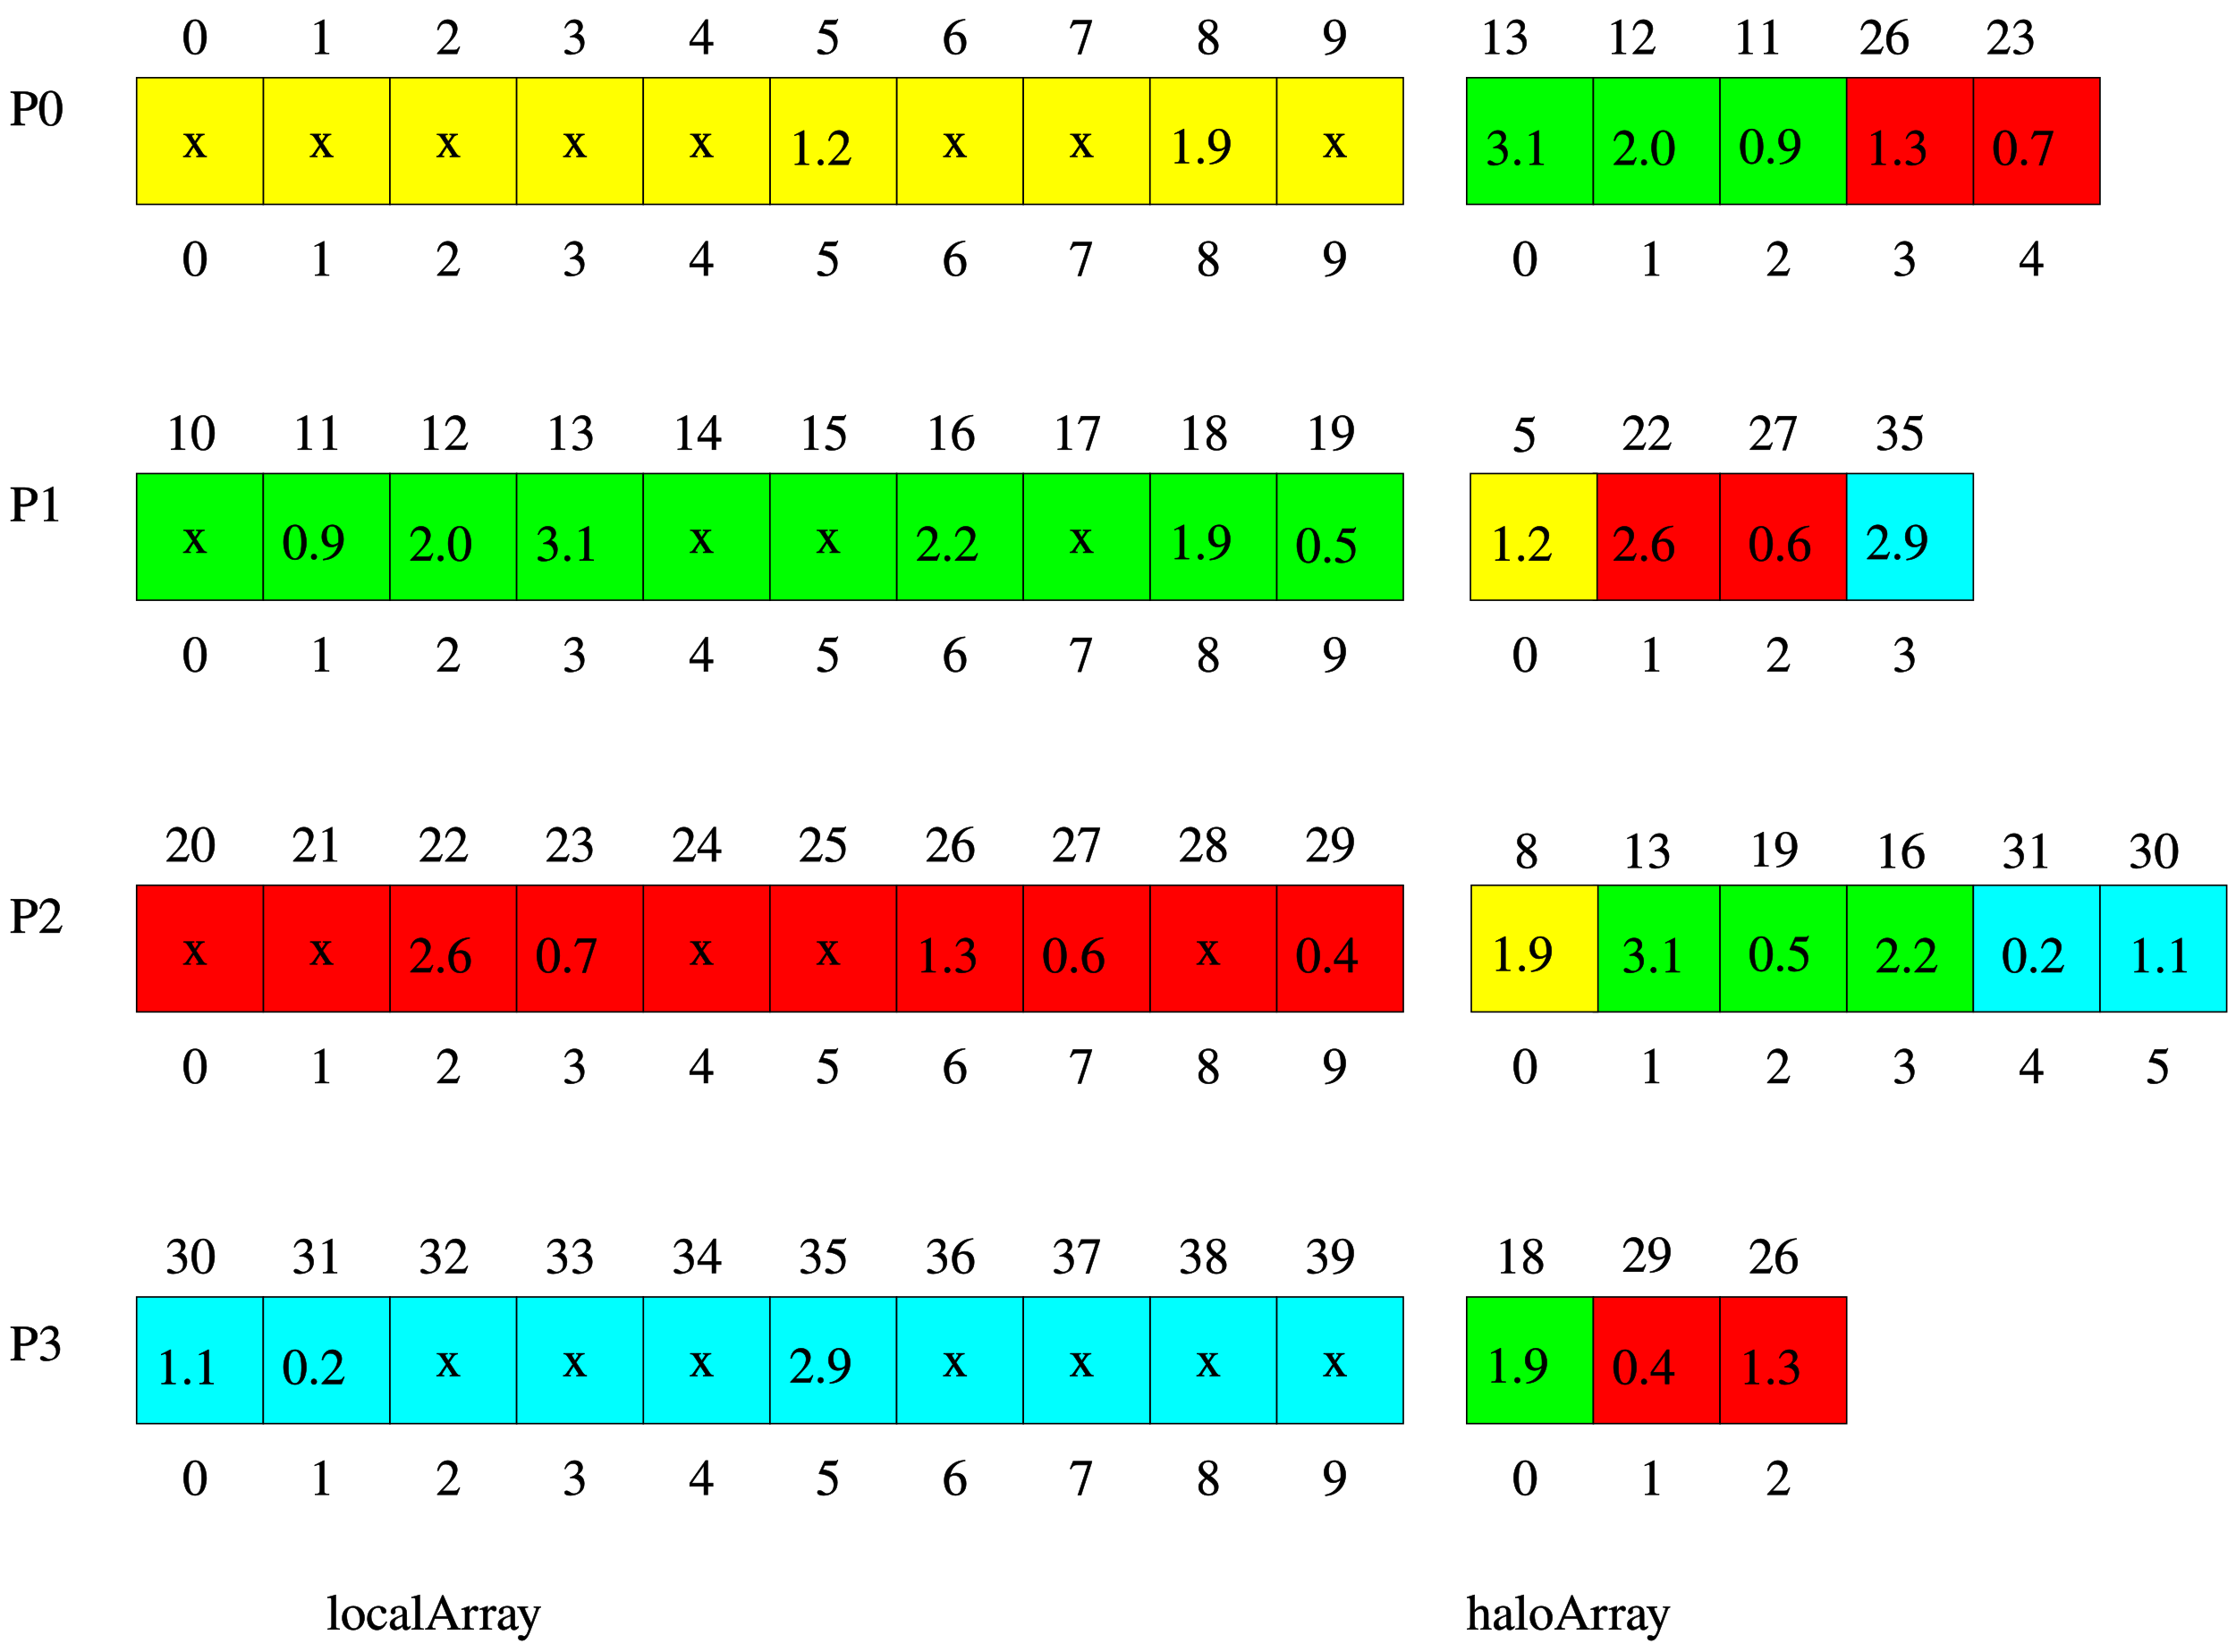
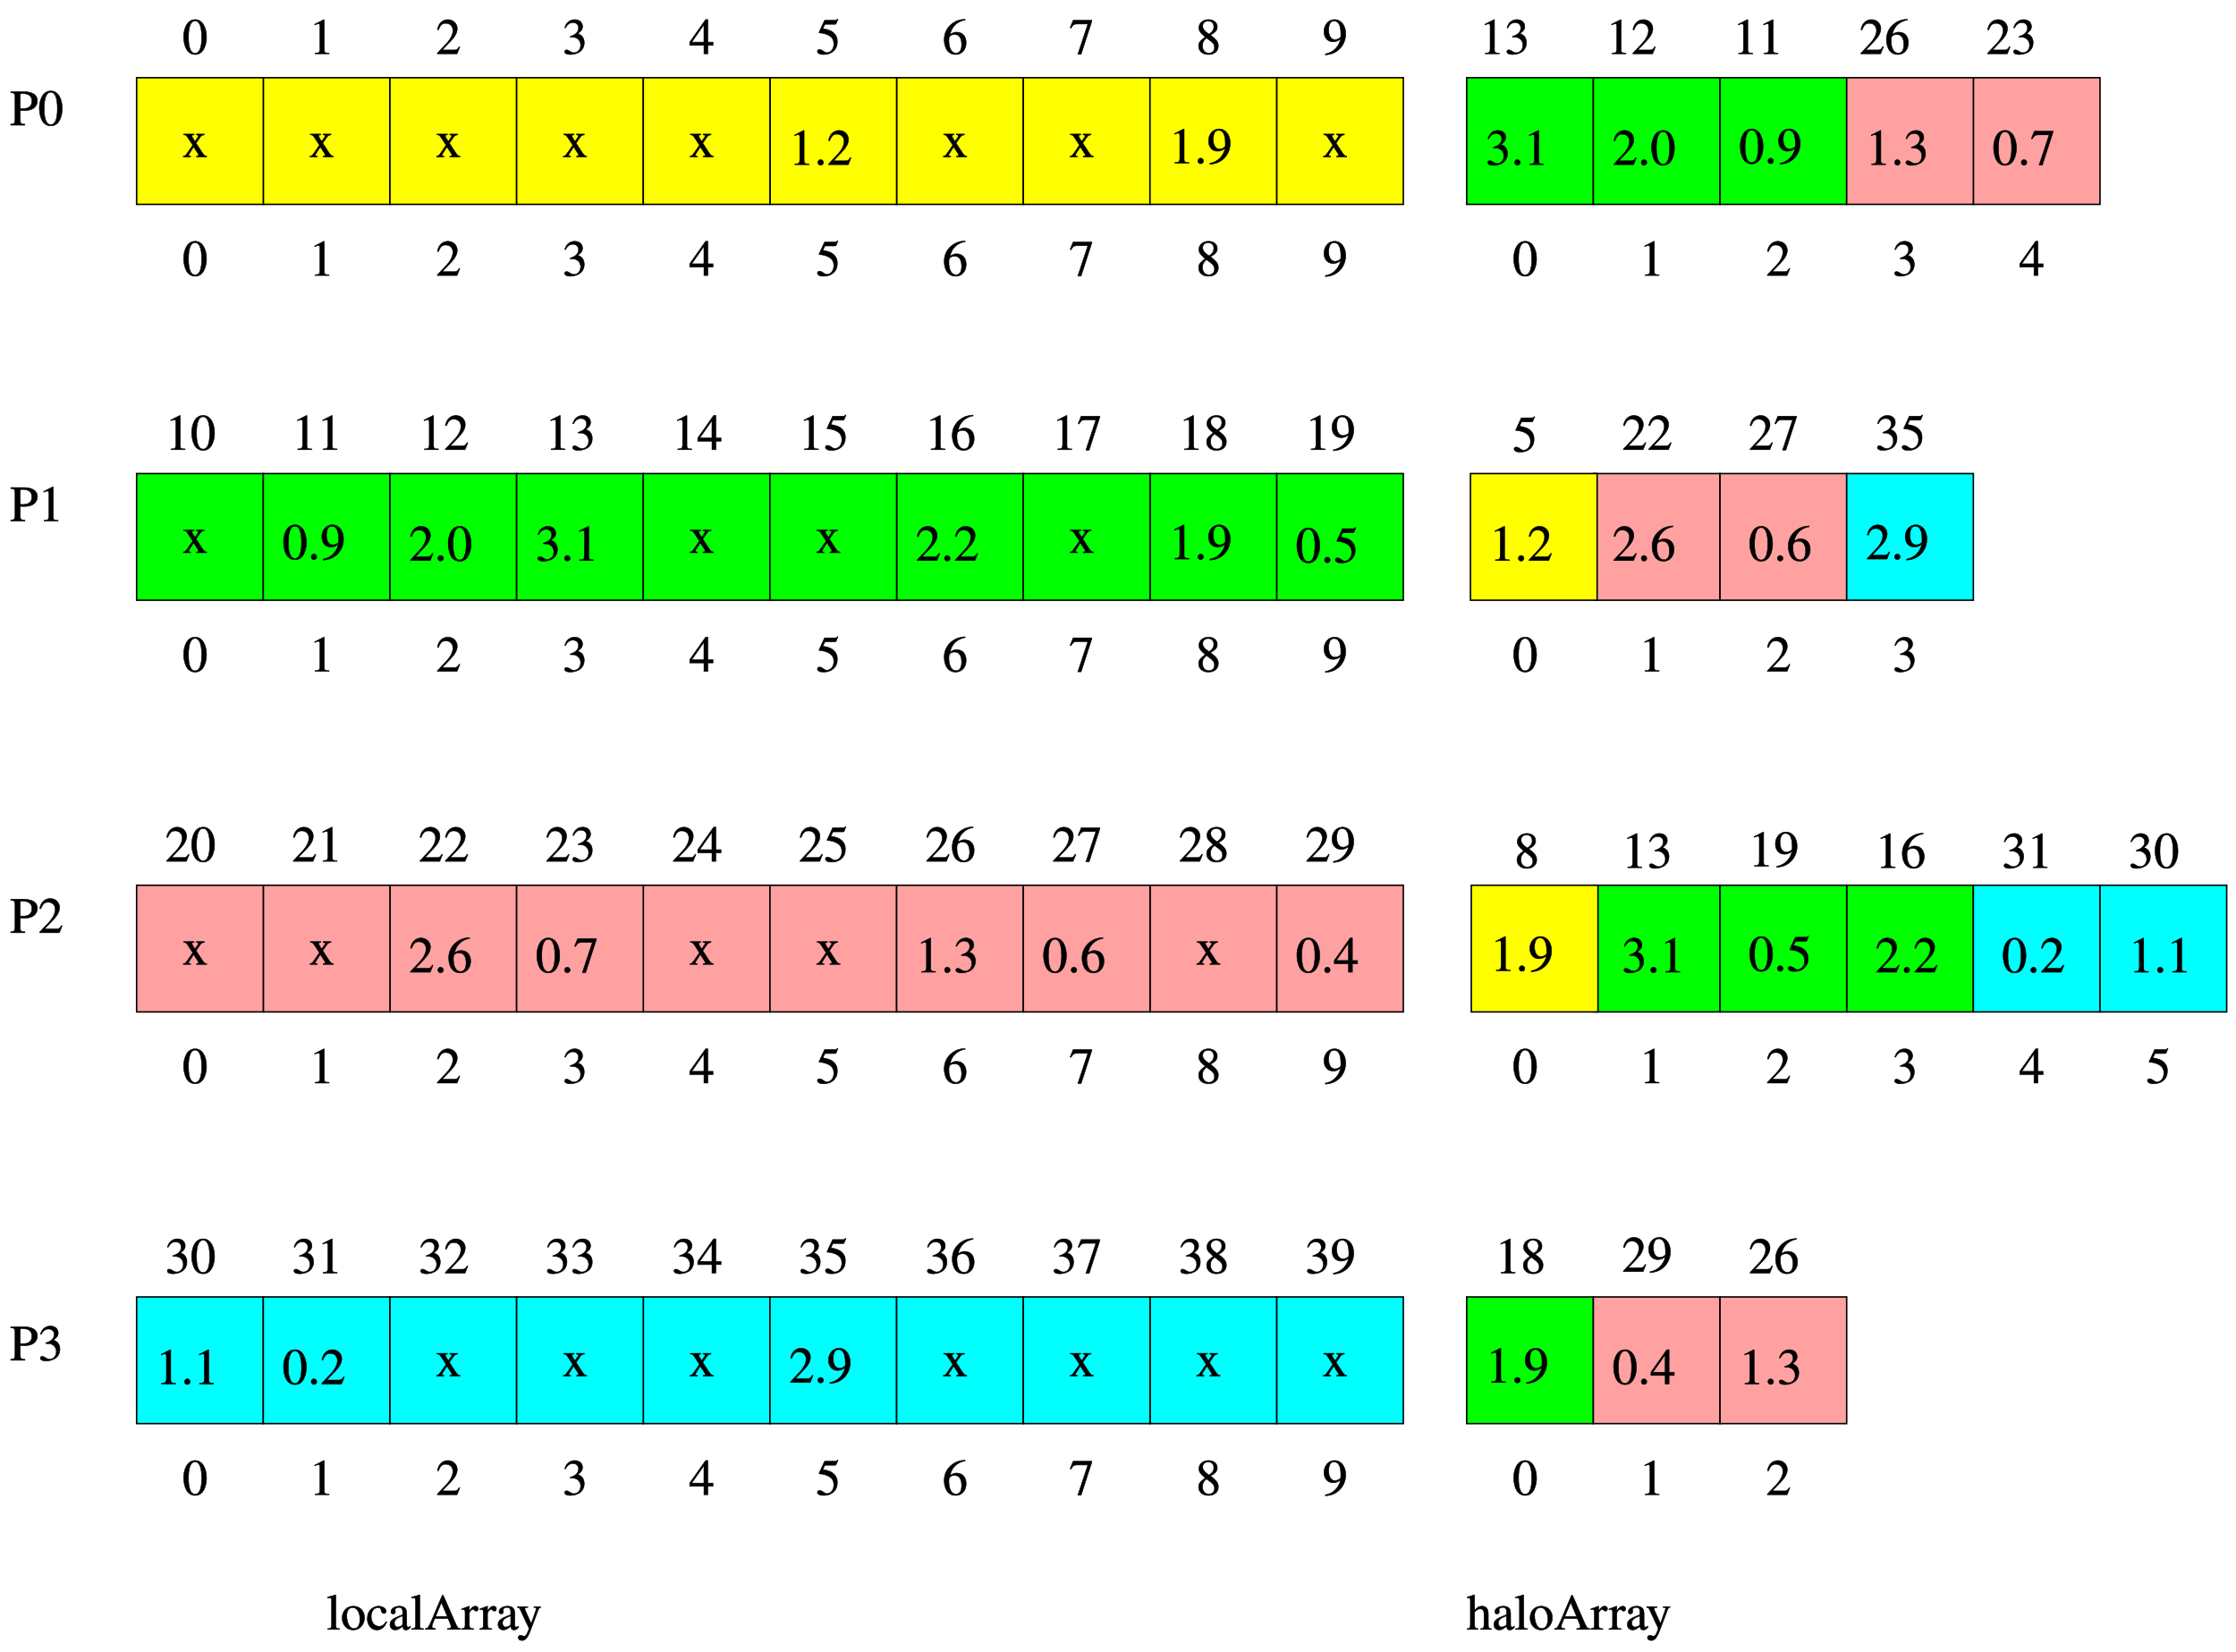
<svg xmlns="http://www.w3.org/2000/svg" width="8.8in" height="6.5in" viewBox="135 982 10527 7823">
  <g style="stroke-width:.025in; stroke:black; fill:none">
    <rect x="3150" y="7125" width="600" height="600" rx="0" style="stroke:#000000;stroke-width:7; stroke-linejoin:miter; stroke-linecap:butt; fill:#00ffff; " />
    <text xml:space="preserve" x="3367" y="7500" stroke="#000000" fill="#000000" font-family="Times" font-style="normal" font-weight="normal" font-size="240" text-anchor="start">x</text>
    <rect x="3750" y="7125" width="600" height="600" rx="0" style="stroke:#000000;stroke-width:7; stroke-linejoin:miter; stroke-linecap:butt; fill:#00ffff; " />
    <text xml:space="preserve" x="3840" y="7530" stroke="#000000" fill="#000000" font-family="Times" font-style="normal" font-weight="normal" font-size="240" text-anchor="start">2.9</text>
    <rect x="7050" y="7125" width="600" height="600" rx="0" style="stroke:#000000;stroke-width:7; stroke-linejoin:miter; stroke-linecap:butt; fill:#00ff00; " />
    <text xml:space="preserve" x="7140" y="7530" stroke="#000000" fill="#000000" font-family="Times" font-style="normal" font-weight="normal" font-size="240" text-anchor="start">1.9</text>
-     <rect x="7650" y="7125" width="600" height="600" rx="0" style="stroke:#000000;stroke-width:7; stroke-linejoin:miter; stroke-linecap:butt; fill:#ff0000; " />
+     <rect x="7650" y="7125" width="600" height="600" rx="0" style="stroke:#000000;stroke-width:7; stroke-linejoin:miter; stroke-linecap:butt; fill:#ffa1a1; " />
    <text xml:space="preserve" x="7740" y="7537" stroke="#000000" fill="#000000" font-family="Times" font-style="normal" font-weight="normal" font-size="240" text-anchor="start">0.4</text>
-     <rect x="8250" y="7125" width="600" height="600" rx="0" style="stroke:#000000;stroke-width:7; stroke-linejoin:miter; stroke-linecap:butt; fill:#ff0000; " />
+     <rect x="8250" y="7125" width="600" height="600" rx="0" style="stroke:#000000;stroke-width:7; stroke-linejoin:miter; stroke-linecap:butt; fill:#ffa1a1; " />
    <text xml:space="preserve" x="8340" y="7537" stroke="#000000" fill="#000000" font-family="Times" font-style="normal" font-weight="normal" font-size="240" text-anchor="start">1.3</text>
    <rect x="6150" y="7125" width="600" height="600" rx="0" style="stroke:#000000;stroke-width:7; stroke-linejoin:miter; stroke-linecap:butt; fill:#00ffff; " />
    <text xml:space="preserve" x="6367" y="7500" stroke="#000000" fill="#000000" font-family="Times" font-style="normal" font-weight="normal" font-size="240" text-anchor="start">x</text>
    <rect x="5550" y="7125" width="600" height="600" rx="0" style="stroke:#000000;stroke-width:7; stroke-linejoin:miter; stroke-linecap:butt; fill:#00ffff; " />
    <text xml:space="preserve" x="5767" y="7500" stroke="#000000" fill="#000000" font-family="Times" font-style="normal" font-weight="normal" font-size="240" text-anchor="start">x</text>
    <rect x="750" y="7125" width="600" height="600" rx="0" style="stroke:#000000;stroke-width:7; stroke-linejoin:miter; stroke-linecap:butt; fill:#00ffff; " />
    <text xml:space="preserve" x="840" y="7537" stroke="#000000" fill="#000000" font-family="Times" font-style="normal" font-weight="normal" font-size="240" text-anchor="start">1.1</text>
    <rect x="1350" y="7125" width="600" height="600" rx="0" style="stroke:#000000;stroke-width:7; stroke-linejoin:miter; stroke-linecap:butt; fill:#00ffff; " />
    <text xml:space="preserve" x="1440" y="7537" stroke="#000000" fill="#000000" font-family="Times" font-style="normal" font-weight="normal" font-size="240" text-anchor="start">0.2</text>
    <rect x="1950" y="7125" width="600" height="600" rx="0" style="stroke:#000000;stroke-width:7; stroke-linejoin:miter; stroke-linecap:butt; fill:#00ffff; " />
    <text xml:space="preserve" x="2167" y="7500" stroke="#000000" fill="#000000" font-family="Times" font-style="normal" font-weight="normal" font-size="240" text-anchor="start">x</text>
    <rect x="2550" y="7125" width="600" height="600" rx="0" style="stroke:#000000;stroke-width:7; stroke-linejoin:miter; stroke-linecap:butt; fill:#00ffff; " />
    <text xml:space="preserve" x="2767" y="7500" stroke="#000000" fill="#000000" font-family="Times" font-style="normal" font-weight="normal" font-size="240" text-anchor="start">x</text>
    <rect x="4350" y="7125" width="600" height="600" rx="0" style="stroke:#000000;stroke-width:7; stroke-linejoin:miter; stroke-linecap:butt; fill:#00ffff; " />
    <text xml:space="preserve" x="4567" y="7500" stroke="#000000" fill="#000000" font-family="Times" font-style="normal" font-weight="normal" font-size="240" text-anchor="start">x</text>
    <rect x="4950" y="7125" width="600" height="600" rx="0" style="stroke:#000000;stroke-width:7; stroke-linejoin:miter; stroke-linecap:butt; fill:#00ffff; " />
    <text xml:space="preserve" x="5167" y="7500" stroke="#000000" fill="#000000" font-family="Times" font-style="normal" font-weight="normal" font-size="240" text-anchor="start">x</text>
    <text xml:space="preserve" x="885" y="7012" stroke="#000000" fill="#000000" font-family="Times" font-style="normal" font-weight="normal" font-size="240" text-anchor="start">30</text>
    <text xml:space="preserve" x="1485" y="7012" stroke="#000000" fill="#000000" font-family="Times" font-style="normal" font-weight="normal" font-size="240" text-anchor="start">31</text>
    <text xml:space="preserve" x="2085" y="7012" stroke="#000000" fill="#000000" font-family="Times" font-style="normal" font-weight="normal" font-size="240" text-anchor="start">32</text>
    <text xml:space="preserve" x="2685" y="7012" stroke="#000000" fill="#000000" font-family="Times" font-style="normal" font-weight="normal" font-size="240" text-anchor="start">33</text>
    <text xml:space="preserve" x="3285" y="7012" stroke="#000000" fill="#000000" font-family="Times" font-style="normal" font-weight="normal" font-size="240" text-anchor="start">34</text>
    <text xml:space="preserve" x="3885" y="7012" stroke="#000000" fill="#000000" font-family="Times" font-style="normal" font-weight="normal" font-size="240" text-anchor="start">35</text>
    <text xml:space="preserve" x="4485" y="7012" stroke="#000000" fill="#000000" font-family="Times" font-style="normal" font-weight="normal" font-size="240" text-anchor="start">36</text>
    <text xml:space="preserve" x="5085" y="7012" stroke="#000000" fill="#000000" font-family="Times" font-style="normal" font-weight="normal" font-size="240" text-anchor="start">37</text>
    <text xml:space="preserve" x="5685" y="7012" stroke="#000000" fill="#000000" font-family="Times" font-style="normal" font-weight="normal" font-size="240" text-anchor="start">38</text>
    <text xml:space="preserve" x="6285" y="7012" stroke="#000000" fill="#000000" font-family="Times" font-style="normal" font-weight="normal" font-size="240" text-anchor="start">39</text>
    <text xml:space="preserve" x="967" y="8062" stroke="#000000" fill="#000000" font-family="Times" font-style="normal" font-weight="normal" font-size="240" text-anchor="start">0</text>
    <text xml:space="preserve" x="1567" y="8062" stroke="#000000" fill="#000000" font-family="Times" font-style="normal" font-weight="normal" font-size="240" text-anchor="start">1</text>
    <text xml:space="preserve" x="2167" y="8062" stroke="#000000" fill="#000000" font-family="Times" font-style="normal" font-weight="normal" font-size="240" text-anchor="start">2</text>
    <text xml:space="preserve" x="2767" y="8062" stroke="#000000" fill="#000000" font-family="Times" font-style="normal" font-weight="normal" font-size="240" text-anchor="start">3</text>
    <text xml:space="preserve" x="3367" y="8062" stroke="#000000" fill="#000000" font-family="Times" font-style="normal" font-weight="normal" font-size="240" text-anchor="start">4</text>
    <text xml:space="preserve" x="3967" y="8062" stroke="#000000" fill="#000000" font-family="Times" font-style="normal" font-weight="normal" font-size="240" text-anchor="start">5</text>
    <text xml:space="preserve" x="4567" y="8062" stroke="#000000" fill="#000000" font-family="Times" font-style="normal" font-weight="normal" font-size="240" text-anchor="start">6</text>
    <text xml:space="preserve" x="5167" y="8062" stroke="#000000" fill="#000000" font-family="Times" font-style="normal" font-weight="normal" font-size="240" text-anchor="start">7</text>
    <text xml:space="preserve" x="5767" y="8062" stroke="#000000" fill="#000000" font-family="Times" font-style="normal" font-weight="normal" font-size="240" text-anchor="start">8</text>
    <text xml:space="preserve" x="6367" y="8062" stroke="#000000" fill="#000000" font-family="Times" font-style="normal" font-weight="normal" font-size="240" text-anchor="start">9</text>
    <text xml:space="preserve" x="7867" y="8062" stroke="#000000" fill="#000000" font-family="Times" font-style="normal" font-weight="normal" font-size="240" text-anchor="start">1</text>
    <text xml:space="preserve" x="8467" y="8062" stroke="#000000" fill="#000000" font-family="Times" font-style="normal" font-weight="normal" font-size="240" text-anchor="start">2</text>
    <text xml:space="preserve" x="7267" y="8062" stroke="#000000" fill="#000000" font-family="Times" font-style="normal" font-weight="normal" font-size="240" text-anchor="start">0</text>
    <text xml:space="preserve" x="7185" y="7012" stroke="#000000" fill="#000000" font-family="Times" font-style="normal" font-weight="normal" font-size="240" text-anchor="start">18</text>
    <text xml:space="preserve" x="7785" y="7005" stroke="#000000" fill="#000000" font-family="Times" font-style="normal" font-weight="normal" font-size="240" text-anchor="start">29</text>
    <text xml:space="preserve" x="8385" y="7012" stroke="#000000" fill="#000000" font-family="Times" font-style="normal" font-weight="normal" font-size="240" text-anchor="start">26</text>
-     <rect x="1950" y="5175" width="600" height="600" rx="0" style="stroke:#000000;stroke-width:7; stroke-linejoin:miter; stroke-linecap:butt; fill:#ff0000; " />
+     <rect x="1950" y="5175" width="600" height="600" rx="0" style="stroke:#000000;stroke-width:7; stroke-linejoin:miter; stroke-linecap:butt; fill:#ffa1a1; " />
    <text xml:space="preserve" x="2040" y="5587" stroke="#000000" fill="#000000" font-family="Times" font-style="normal" font-weight="normal" font-size="240" text-anchor="start">2.6</text>
-     <rect x="3150" y="5175" width="600" height="600" rx="0" style="stroke:#000000;stroke-width:7; stroke-linejoin:miter; stroke-linecap:butt; fill:#ff0000; " />
+     <rect x="3150" y="5175" width="600" height="600" rx="0" style="stroke:#000000;stroke-width:7; stroke-linejoin:miter; stroke-linecap:butt; fill:#ffa1a1; " />
    <text xml:space="preserve" x="3367" y="5550" stroke="#000000" fill="#000000" font-family="Times" font-style="normal" font-weight="normal" font-size="240" text-anchor="start">x</text>
-     <rect x="3750" y="5175" width="600" height="600" rx="0" style="stroke:#000000;stroke-width:7; stroke-linejoin:miter; stroke-linecap:butt; fill:#ff0000; " />
+     <rect x="3750" y="5175" width="600" height="600" rx="0" style="stroke:#000000;stroke-width:7; stroke-linejoin:miter; stroke-linecap:butt; fill:#ffa1a1; " />
    <text xml:space="preserve" x="3967" y="5550" stroke="#000000" fill="#000000" font-family="Times" font-style="normal" font-weight="normal" font-size="240" text-anchor="start">x</text>
    <rect x="7650" y="5175" width="600" height="600" rx="0" style="stroke:#000000;stroke-width:7; stroke-linejoin:miter; stroke-linecap:butt; fill:#00ff00; " />
    <text xml:space="preserve" x="7785" y="5587" stroke="#000000" fill="#000000" font-family="Times" font-style="normal" font-weight="normal" font-size="240" text-anchor="start">3.1</text>
    <rect x="8850" y="5175" width="600" height="600" rx="0" style="stroke:#000000;stroke-width:7; stroke-linejoin:miter; stroke-linecap:butt; fill:#00ff00; " />
    <text xml:space="preserve" x="8985" y="5587" stroke="#000000" fill="#000000" font-family="Times" font-style="normal" font-weight="normal" font-size="240" text-anchor="start">2.2</text>
    <rect x="9450" y="5175" width="600" height="600" rx="0" style="stroke:#000000;stroke-width:7; stroke-linejoin:miter; stroke-linecap:butt; fill:#00ffff; " />
    <text xml:space="preserve" x="9585" y="5587" stroke="#000000" fill="#000000" font-family="Times" font-style="normal" font-weight="normal" font-size="240" text-anchor="start">0.2</text>
    <rect x="10050" y="5175" width="600" height="600" rx="0" style="stroke:#000000;stroke-width:7; stroke-linejoin:miter; stroke-linecap:butt; fill:#00ffff; " />
    <text xml:space="preserve" x="10185" y="5587" stroke="#000000" fill="#000000" font-family="Times" font-style="normal" font-weight="normal" font-size="240" text-anchor="start">1.1</text>
-     <rect x="6150" y="5175" width="600" height="600" rx="0" style="stroke:#000000;stroke-width:7; stroke-linejoin:miter; stroke-linecap:butt; fill:#ff0000; " />
+     <rect x="6150" y="5175" width="600" height="600" rx="0" style="stroke:#000000;stroke-width:7; stroke-linejoin:miter; stroke-linecap:butt; fill:#ffa1a1; " />
    <text xml:space="preserve" x="6240" y="5587" stroke="#000000" fill="#000000" font-family="Times" font-style="normal" font-weight="normal" font-size="240" text-anchor="start">0.4</text>
-     <rect x="5550" y="5175" width="600" height="600" rx="0" style="stroke:#000000;stroke-width:7; stroke-linejoin:miter; stroke-linecap:butt; fill:#ff0000; " />
+     <rect x="5550" y="5175" width="600" height="600" rx="0" style="stroke:#000000;stroke-width:7; stroke-linejoin:miter; stroke-linecap:butt; fill:#ffa1a1; " />
    <text xml:space="preserve" x="5767" y="5550" stroke="#000000" fill="#000000" font-family="Times" font-style="normal" font-weight="normal" font-size="240" text-anchor="start">x</text>
    <rect x="8250" y="5175" width="600" height="600" rx="0" style="stroke:#000000;stroke-width:7; stroke-linejoin:miter; stroke-linecap:butt; fill:#00ff00; " />
    <text xml:space="preserve" x="8385" y="5580" stroke="#000000" fill="#000000" font-family="Times" font-style="normal" font-weight="normal" font-size="240" text-anchor="start">0.5</text>
-     <rect x="1350" y="5175" width="600" height="600" rx="0" style="stroke:#000000;stroke-width:7; stroke-linejoin:miter; stroke-linecap:butt; fill:#ff0000; " />
+     <rect x="1350" y="5175" width="600" height="600" rx="0" style="stroke:#000000;stroke-width:7; stroke-linejoin:miter; stroke-linecap:butt; fill:#ffa1a1; " />
    <text xml:space="preserve" x="1567" y="5550" stroke="#000000" fill="#000000" font-family="Times" font-style="normal" font-weight="normal" font-size="240" text-anchor="start">x</text>
-     <rect x="750" y="5175" width="600" height="600" rx="0" style="stroke:#000000;stroke-width:7; stroke-linejoin:miter; stroke-linecap:butt; fill:#ff0000; " />
+     <rect x="750" y="5175" width="600" height="600" rx="0" style="stroke:#000000;stroke-width:7; stroke-linejoin:miter; stroke-linecap:butt; fill:#ffa1a1; " />
    <text xml:space="preserve" x="967" y="5550" stroke="#000000" fill="#000000" font-family="Times" font-style="normal" font-weight="normal" font-size="240" text-anchor="start">x</text>
-     <rect x="2550" y="5175" width="600" height="600" rx="0" style="stroke:#000000;stroke-width:7; stroke-linejoin:miter; stroke-linecap:butt; fill:#ff0000; " />
+     <rect x="2550" y="5175" width="600" height="600" rx="0" style="stroke:#000000;stroke-width:7; stroke-linejoin:miter; stroke-linecap:butt; fill:#ffa1a1; " />
    <text xml:space="preserve" x="2640" y="5587" stroke="#000000" fill="#000000" font-family="Times" font-style="normal" font-weight="normal" font-size="240" text-anchor="start">0.7</text>
-     <rect x="4350" y="5175" width="600" height="600" rx="0" style="stroke:#000000;stroke-width:7; stroke-linejoin:miter; stroke-linecap:butt; fill:#ff0000; " />
+     <rect x="4350" y="5175" width="600" height="600" rx="0" style="stroke:#000000;stroke-width:7; stroke-linejoin:miter; stroke-linecap:butt; fill:#ffa1a1; " />
    <text xml:space="preserve" x="4440" y="5587" stroke="#000000" fill="#000000" font-family="Times" font-style="normal" font-weight="normal" font-size="240" text-anchor="start">1.3</text>
-     <rect x="4950" y="5175" width="600" height="600" rx="0" style="stroke:#000000;stroke-width:7; stroke-linejoin:miter; stroke-linecap:butt; fill:#ff0000; " />
+     <rect x="4950" y="5175" width="600" height="600" rx="0" style="stroke:#000000;stroke-width:7; stroke-linejoin:miter; stroke-linecap:butt; fill:#ffa1a1; " />
    <text xml:space="preserve" x="5040" y="5587" stroke="#000000" fill="#000000" font-family="Times" font-style="normal" font-weight="normal" font-size="240" text-anchor="start">0.6</text>
    <text xml:space="preserve" x="6285" y="5062" stroke="#000000" fill="#000000" font-family="Times" font-style="normal" font-weight="normal" font-size="240" text-anchor="start">29</text>
    <text xml:space="preserve" x="5685" y="5062" stroke="#000000" fill="#000000" font-family="Times" font-style="normal" font-weight="normal" font-size="240" text-anchor="start">28</text>
    <text xml:space="preserve" x="5085" y="5062" stroke="#000000" fill="#000000" font-family="Times" font-style="normal" font-weight="normal" font-size="240" text-anchor="start">27</text>
    <text xml:space="preserve" x="4485" y="5062" stroke="#000000" fill="#000000" font-family="Times" font-style="normal" font-weight="normal" font-size="240" text-anchor="start">26</text>
    <text xml:space="preserve" x="3885" y="5062" stroke="#000000" fill="#000000" font-family="Times" font-style="normal" font-weight="normal" font-size="240" text-anchor="start">25</text>
    <text xml:space="preserve" x="3285" y="5062" stroke="#000000" fill="#000000" font-family="Times" font-style="normal" font-weight="normal" font-size="240" text-anchor="start">24</text>
    <text xml:space="preserve" x="2085" y="5062" stroke="#000000" fill="#000000" font-family="Times" font-style="normal" font-weight="normal" font-size="240" text-anchor="start">22</text>
    <text xml:space="preserve" x="1485" y="5062" stroke="#000000" fill="#000000" font-family="Times" font-style="normal" font-weight="normal" font-size="240" text-anchor="start">21</text>
    <text xml:space="preserve" x="2685" y="5062" stroke="#000000" fill="#000000" font-family="Times" font-style="normal" font-weight="normal" font-size="240" text-anchor="start">23</text>
    <text xml:space="preserve" x="885" y="5062" stroke="#000000" fill="#000000" font-family="Times" font-style="normal" font-weight="normal" font-size="240" text-anchor="start">20</text>
    <text xml:space="preserve" x="967" y="6112" stroke="#000000" fill="#000000" font-family="Times" font-style="normal" font-weight="normal" font-size="240" text-anchor="start">0</text>
    <text xml:space="preserve" x="1567" y="6112" stroke="#000000" fill="#000000" font-family="Times" font-style="normal" font-weight="normal" font-size="240" text-anchor="start">1</text>
    <text xml:space="preserve" x="2167" y="6112" stroke="#000000" fill="#000000" font-family="Times" font-style="normal" font-weight="normal" font-size="240" text-anchor="start">2</text>
    <text xml:space="preserve" x="2767" y="6112" stroke="#000000" fill="#000000" font-family="Times" font-style="normal" font-weight="normal" font-size="240" text-anchor="start">3</text>
    <text xml:space="preserve" x="3367" y="6112" stroke="#000000" fill="#000000" font-family="Times" font-style="normal" font-weight="normal" font-size="240" text-anchor="start">4</text>
    <text xml:space="preserve" x="3967" y="6112" stroke="#000000" fill="#000000" font-family="Times" font-style="normal" font-weight="normal" font-size="240" text-anchor="start">5</text>
    <text xml:space="preserve" x="4567" y="6112" stroke="#000000" fill="#000000" font-family="Times" font-style="normal" font-weight="normal" font-size="240" text-anchor="start">6</text>
    <text xml:space="preserve" x="5167" y="6112" stroke="#000000" fill="#000000" font-family="Times" font-style="normal" font-weight="normal" font-size="240" text-anchor="start">7</text>
    <text xml:space="preserve" x="5767" y="6112" stroke="#000000" fill="#000000" font-family="Times" font-style="normal" font-weight="normal" font-size="240" text-anchor="start">8</text>
    <text xml:space="preserve" x="6367" y="6112" stroke="#000000" fill="#000000" font-family="Times" font-style="normal" font-weight="normal" font-size="240" text-anchor="start">9</text>
    <text xml:space="preserve" x="7267" y="6112" stroke="#000000" fill="#000000" font-family="Times" font-style="normal" font-weight="normal" font-size="240" text-anchor="start">0</text>
    <text xml:space="preserve" x="7867" y="6112" stroke="#000000" fill="#000000" font-family="Times" font-style="normal" font-weight="normal" font-size="240" text-anchor="start">1</text>
    <text xml:space="preserve" x="8467" y="6112" stroke="#000000" fill="#000000" font-family="Times" font-style="normal" font-weight="normal" font-size="240" text-anchor="start">2</text>
    <text xml:space="preserve" x="9067" y="6112" stroke="#000000" fill="#000000" font-family="Times" font-style="normal" font-weight="normal" font-size="240" text-anchor="start">3</text>
    <text xml:space="preserve" x="9667" y="6112" stroke="#000000" fill="#000000" font-family="Times" font-style="normal" font-weight="normal" font-size="240" text-anchor="start">4</text>
    <text xml:space="preserve" x="10267" y="6112" stroke="#000000" fill="#000000" font-family="Times" font-style="normal" font-weight="normal" font-size="240" text-anchor="start">5</text>
    <text xml:space="preserve" x="8985" y="5092" stroke="#000000" fill="#000000" font-family="Times" font-style="normal" font-weight="normal" font-size="240" text-anchor="start">16</text>
    <text xml:space="preserve" x="8385" y="5085" stroke="#000000" fill="#000000" font-family="Times" font-style="normal" font-weight="normal" font-size="240" text-anchor="start">19</text>
    <text xml:space="preserve" x="7785" y="5092" stroke="#000000" fill="#000000" font-family="Times" font-style="normal" font-weight="normal" font-size="240" text-anchor="start">13</text>
    <text xml:space="preserve" x="9585" y="5092" stroke="#000000" fill="#000000" font-family="Times" font-style="normal" font-weight="normal" font-size="240" text-anchor="start">31</text>
    <text xml:space="preserve" x="10185" y="5092" stroke="#000000" fill="#000000" font-family="Times" font-style="normal" font-weight="normal" font-size="240" text-anchor="start">30</text>
    <rect x="750" y="3225" width="600" height="600" rx="0" style="stroke:#000000;stroke-width:7; stroke-linejoin:miter; stroke-linecap:butt; fill:#00ff00; " />
    <text xml:space="preserve" x="967" y="3600" stroke="#000000" fill="#000000" font-family="Times" font-style="normal" font-weight="normal" font-size="240" text-anchor="start">x</text>
    <rect x="1350" y="3225" width="600" height="600" rx="0" style="stroke:#000000;stroke-width:7; stroke-linejoin:miter; stroke-linecap:butt; fill:#00ff00; " />
    <text xml:space="preserve" x="1440" y="3630" stroke="#000000" fill="#000000" font-family="Times" font-style="normal" font-weight="normal" font-size="240" text-anchor="start">0.9</text>
    <rect x="1950" y="3225" width="600" height="600" rx="0" style="stroke:#000000;stroke-width:7; stroke-linejoin:miter; stroke-linecap:butt; fill:#00ff00; " />
    <text xml:space="preserve" x="2040" y="3637" stroke="#000000" fill="#000000" font-family="Times" font-style="normal" font-weight="normal" font-size="240" text-anchor="start">2.0</text>
-     <rect x="7650" y="3225" width="600" height="600" rx="0" style="stroke:#000000;stroke-width:7; stroke-linejoin:miter; stroke-linecap:butt; fill:#ff0000; " />
+     <rect x="7650" y="3225" width="600" height="600" rx="0" style="stroke:#000000;stroke-width:7; stroke-linejoin:miter; stroke-linecap:butt; fill:#ffa1a1; " />
    <text xml:space="preserve" x="7740" y="3637" stroke="#000000" fill="#000000" font-family="Times" font-style="normal" font-weight="normal" font-size="240" text-anchor="start">2.6</text>
-     <rect x="8250" y="3225" width="600" height="600" rx="0" style="stroke:#000000;stroke-width:7; stroke-linejoin:miter; stroke-linecap:butt; fill:#ff0000; " />
+     <rect x="8250" y="3225" width="600" height="600" rx="0" style="stroke:#000000;stroke-width:7; stroke-linejoin:miter; stroke-linecap:butt; fill:#ffa1a1; " />
    <text xml:space="preserve" x="8385" y="3637" stroke="#000000" fill="#000000" font-family="Times" font-style="normal" font-weight="normal" font-size="240" text-anchor="start">0.6</text>
    <rect x="8850" y="3225" width="600" height="600" rx="0" style="stroke:#000000;stroke-width:7; stroke-linejoin:miter; stroke-linecap:butt; fill:#00ffff; " />
    <text xml:space="preserve" x="8940" y="3630" stroke="#000000" fill="#000000" font-family="Times" font-style="normal" font-weight="normal" font-size="240" text-anchor="start">2.9</text>
    <rect x="6150" y="3225" width="600" height="600" rx="0" style="stroke:#000000;stroke-width:7; stroke-linejoin:miter; stroke-linecap:butt; fill:#00ff00; " />
    <text xml:space="preserve" x="6240" y="3645" stroke="#000000" fill="#000000" font-family="Times" font-style="normal" font-weight="normal" font-size="240" text-anchor="start">0.5</text>
    <rect x="7068" y="3225" width="600" height="600" rx="0" style="stroke:#000000;stroke-width:7; stroke-linejoin:miter; stroke-linecap:butt; fill:#ffff00; " />
    <rect x="2550" y="3225" width="600" height="600" rx="0" style="stroke:#000000;stroke-width:7; stroke-linejoin:miter; stroke-linecap:butt; fill:#00ff00; " />
    <text xml:space="preserve" x="2640" y="3637" stroke="#000000" fill="#000000" font-family="Times" font-style="normal" font-weight="normal" font-size="240" text-anchor="start">3.1</text>
    <rect x="3150" y="3225" width="600" height="600" rx="0" style="stroke:#000000;stroke-width:7; stroke-linejoin:miter; stroke-linecap:butt; fill:#00ff00; " />
    <text xml:space="preserve" x="3367" y="3600" stroke="#000000" fill="#000000" font-family="Times" font-style="normal" font-weight="normal" font-size="240" text-anchor="start">x</text>
    <rect x="4350" y="3225" width="600" height="600" rx="0" style="stroke:#000000;stroke-width:7; stroke-linejoin:miter; stroke-linecap:butt; fill:#00ff00; " />
    <text xml:space="preserve" x="4440" y="3637" stroke="#000000" fill="#000000" font-family="Times" font-style="normal" font-weight="normal" font-size="240" text-anchor="start">2.2</text>
    <rect x="3750" y="3225" width="600" height="600" rx="0" style="stroke:#000000;stroke-width:7; stroke-linejoin:miter; stroke-linecap:butt; fill:#00ff00; " />
    <text xml:space="preserve" x="3967" y="3600" stroke="#000000" fill="#000000" font-family="Times" font-style="normal" font-weight="normal" font-size="240" text-anchor="start">x</text>
    <rect x="5550" y="3225" width="600" height="600" rx="0" style="stroke:#000000;stroke-width:7; stroke-linejoin:miter; stroke-linecap:butt; fill:#00ff00; " />
    <text xml:space="preserve" x="5640" y="3630" stroke="#000000" fill="#000000" font-family="Times" font-style="normal" font-weight="normal" font-size="240" text-anchor="start">1.9</text>
    <text xml:space="preserve" x="1485" y="3112" stroke="#000000" fill="#000000" font-family="Times" font-style="normal" font-weight="normal" font-size="240" text-anchor="start">11</text>
    <text xml:space="preserve" x="885" y="3112" stroke="#000000" fill="#000000" font-family="Times" font-style="normal" font-weight="normal" font-size="240" text-anchor="start">10</text>
    <text xml:space="preserve" x="2085" y="3112" stroke="#000000" fill="#000000" font-family="Times" font-style="normal" font-weight="normal" font-size="240" text-anchor="start">12</text>
    <text xml:space="preserve" x="2685" y="3112" stroke="#000000" fill="#000000" font-family="Times" font-style="normal" font-weight="normal" font-size="240" text-anchor="start">13</text>
    <text xml:space="preserve" x="3285" y="3112" stroke="#000000" fill="#000000" font-family="Times" font-style="normal" font-weight="normal" font-size="240" text-anchor="start">14</text>
    <text xml:space="preserve" x="3885" y="3112" stroke="#000000" fill="#000000" font-family="Times" font-style="normal" font-weight="normal" font-size="240" text-anchor="start">15</text>
    <text xml:space="preserve" x="4485" y="3112" stroke="#000000" fill="#000000" font-family="Times" font-style="normal" font-weight="normal" font-size="240" text-anchor="start">16</text>
    <text xml:space="preserve" x="5085" y="3112" stroke="#000000" fill="#000000" font-family="Times" font-style="normal" font-weight="normal" font-size="240" text-anchor="start">17</text>
    <text xml:space="preserve" x="5685" y="3112" stroke="#000000" fill="#000000" font-family="Times" font-style="normal" font-weight="normal" font-size="240" text-anchor="start">18</text>
    <text xml:space="preserve" x="6285" y="3112" stroke="#000000" fill="#000000" font-family="Times" font-style="normal" font-weight="normal" font-size="240" text-anchor="start">19</text>
    <text xml:space="preserve" x="7267" y="4162" stroke="#000000" fill="#000000" font-family="Times" font-style="normal" font-weight="normal" font-size="240" text-anchor="start">0</text>
    <text xml:space="preserve" x="7867" y="4162" stroke="#000000" fill="#000000" font-family="Times" font-style="normal" font-weight="normal" font-size="240" text-anchor="start">1</text>
    <text xml:space="preserve" x="8467" y="4162" stroke="#000000" fill="#000000" font-family="Times" font-style="normal" font-weight="normal" font-size="240" text-anchor="start">2</text>
    <text xml:space="preserve" x="9067" y="4162" stroke="#000000" fill="#000000" font-family="Times" font-style="normal" font-weight="normal" font-size="240" text-anchor="start">3</text>
    <text xml:space="preserve" x="967" y="4162" stroke="#000000" fill="#000000" font-family="Times" font-style="normal" font-weight="normal" font-size="240" text-anchor="start">0</text>
    <text xml:space="preserve" x="1567" y="4162" stroke="#000000" fill="#000000" font-family="Times" font-style="normal" font-weight="normal" font-size="240" text-anchor="start">1</text>
    <text xml:space="preserve" x="2167" y="4162" stroke="#000000" fill="#000000" font-family="Times" font-style="normal" font-weight="normal" font-size="240" text-anchor="start">2</text>
    <text xml:space="preserve" x="2767" y="4162" stroke="#000000" fill="#000000" font-family="Times" font-style="normal" font-weight="normal" font-size="240" text-anchor="start">3</text>
    <text xml:space="preserve" x="3367" y="4162" stroke="#000000" fill="#000000" font-family="Times" font-style="normal" font-weight="normal" font-size="240" text-anchor="start">4</text>
    <text xml:space="preserve" x="3967" y="4162" stroke="#000000" fill="#000000" font-family="Times" font-style="normal" font-weight="normal" font-size="240" text-anchor="start">5</text>
    <text xml:space="preserve" x="4567" y="4162" stroke="#000000" fill="#000000" font-family="Times" font-style="normal" font-weight="normal" font-size="240" text-anchor="start">6</text>
    <text xml:space="preserve" x="5167" y="4162" stroke="#000000" fill="#000000" font-family="Times" font-style="normal" font-weight="normal" font-size="240" text-anchor="start">7</text>
    <text xml:space="preserve" x="5767" y="4162" stroke="#000000" fill="#000000" font-family="Times" font-style="normal" font-weight="normal" font-size="240" text-anchor="start">8</text>
    <text xml:space="preserve" x="6367" y="4162" stroke="#000000" fill="#000000" font-family="Times" font-style="normal" font-weight="normal" font-size="240" text-anchor="start">9</text>
    <text xml:space="preserve" x="7785" y="3112" stroke="#000000" fill="#000000" font-family="Times" font-style="normal" font-weight="normal" font-size="240" text-anchor="start">22</text>
    <text xml:space="preserve" x="8385" y="3112" stroke="#000000" fill="#000000" font-family="Times" font-style="normal" font-weight="normal" font-size="240" text-anchor="start">27</text>
    <text xml:space="preserve" x="8985" y="3112" stroke="#000000" fill="#000000" font-family="Times" font-style="normal" font-weight="normal" font-size="240" text-anchor="start">35</text>
    <rect x="4950" y="3225" width="600" height="600" rx="0" style="stroke:#000000;stroke-width:7; stroke-linejoin:miter; stroke-linecap:butt; fill:#00ff00; " />
    <text xml:space="preserve" x="5167" y="3600" stroke="#000000" fill="#000000" font-family="Times" font-style="normal" font-weight="normal" font-size="240" text-anchor="start">x</text>
    <text xml:space="preserve" x="150" y="3450" stroke="#000000" fill="#000000" font-family="Times" font-style="normal" font-weight="normal" font-size="240" text-anchor="start">P1</text>
    <rect x="1350" y="1350" width="600" height="600" rx="0" style="stroke:#000000;stroke-width:7; stroke-linejoin:miter; stroke-linecap:butt; fill:#ffff00; " />
    <text xml:space="preserve" x="1567" y="1725" stroke="#000000" fill="#000000" font-family="Times" font-style="normal" font-weight="normal" font-size="240" text-anchor="start">x</text>
    <rect x="6150" y="1350" width="600" height="600" rx="0" style="stroke:#000000;stroke-width:7; stroke-linejoin:miter; stroke-linecap:butt; fill:#ffff00; " />
    <text xml:space="preserve" x="6367" y="1725" stroke="#000000" fill="#000000" font-family="Times" font-style="normal" font-weight="normal" font-size="240" text-anchor="start">x</text>
    <rect x="750" y="1350" width="600" height="600" rx="0" style="stroke:#000000;stroke-width:7; stroke-linejoin:miter; stroke-linecap:butt; fill:#ffff00; " />
    <text xml:space="preserve" x="967" y="1725" stroke="#000000" fill="#000000" font-family="Times" font-style="normal" font-weight="normal" font-size="240" text-anchor="start">x</text>
    <rect x="7050" y="1350" width="600" height="600" rx="0" style="stroke:#000000;stroke-width:7; stroke-linejoin:miter; stroke-linecap:butt; fill:#00ff00; " />
    <text xml:space="preserve" x="7140" y="1762" stroke="#000000" fill="#000000" font-family="Times" font-style="normal" font-weight="normal" font-size="240" text-anchor="start">3.1</text>
    <rect x="7650" y="1350" width="600" height="600" rx="0" style="stroke:#000000;stroke-width:7; stroke-linejoin:miter; stroke-linecap:butt; fill:#00ff00; " />
    <text xml:space="preserve" x="7740" y="1762" stroke="#000000" fill="#000000" font-family="Times" font-style="normal" font-weight="normal" font-size="240" text-anchor="start">2.0</text>
-     <rect x="9450" y="1350" width="600" height="600" rx="0" style="stroke:#000000;stroke-width:7; stroke-linejoin:miter; stroke-linecap:butt; fill:#ff0000; " />
+     <rect x="9450" y="1350" width="600" height="600" rx="0" style="stroke:#000000;stroke-width:7; stroke-linejoin:miter; stroke-linecap:butt; fill:#ffa1a1; " />
    <text xml:space="preserve" x="9540" y="1762" stroke="#000000" fill="#000000" font-family="Times" font-style="normal" font-weight="normal" font-size="240" text-anchor="start">0.7</text>
    <rect x="8250" y="1350" width="600" height="600" rx="0" style="stroke:#000000;stroke-width:7; stroke-linejoin:miter; stroke-linecap:butt; fill:#00ff00; " />
    <text xml:space="preserve" x="8340" y="1755" stroke="#000000" fill="#000000" font-family="Times" font-style="normal" font-weight="normal" font-size="240" text-anchor="start">0.9</text>
-     <rect x="8850" y="1350" width="600" height="600" rx="0" style="stroke:#000000;stroke-width:7; stroke-linejoin:miter; stroke-linecap:butt; fill:#ff0000; " />
+     <rect x="8850" y="1350" width="600" height="600" rx="0" style="stroke:#000000;stroke-width:7; stroke-linejoin:miter; stroke-linecap:butt; fill:#ffa1a1; " />
    <text xml:space="preserve" x="8940" y="1762" stroke="#000000" fill="#000000" font-family="Times" font-style="normal" font-weight="normal" font-size="240" text-anchor="start">1.3</text>
    <rect x="1950" y="1350" width="600" height="600" rx="0" style="stroke:#000000;stroke-width:7; stroke-linejoin:miter; stroke-linecap:butt; fill:#ffff00; " />
    <text xml:space="preserve" x="2167" y="1725" stroke="#000000" fill="#000000" font-family="Times" font-style="normal" font-weight="normal" font-size="240" text-anchor="start">x</text>
    <rect x="4350" y="1350" width="600" height="600" rx="0" style="stroke:#000000;stroke-width:7; stroke-linejoin:miter; stroke-linecap:butt; fill:#ffff00; " />
    <text xml:space="preserve" x="4567" y="1725" stroke="#000000" fill="#000000" font-family="Times" font-style="normal" font-weight="normal" font-size="240" text-anchor="start">x</text>
    <rect x="3750" y="1350" width="600" height="600" rx="0" style="stroke:#000000;stroke-width:7; stroke-linejoin:miter; stroke-linecap:butt; fill:#ffff00; " />
    <text xml:space="preserve" x="3840" y="1762" stroke="#000000" fill="#000000" font-family="Times" font-style="normal" font-weight="normal" font-size="240" text-anchor="start">1.2</text>
    <rect x="2550" y="1350" width="600" height="600" rx="0" style="stroke:#000000;stroke-width:7; stroke-linejoin:miter; stroke-linecap:butt; fill:#ffff00; " />
    <text xml:space="preserve" x="2767" y="1725" stroke="#000000" fill="#000000" font-family="Times" font-style="normal" font-weight="normal" font-size="240" text-anchor="start">x</text>
    <rect x="3150" y="1350" width="600" height="600" rx="0" style="stroke:#000000;stroke-width:7; stroke-linejoin:miter; stroke-linecap:butt; fill:#ffff00; " />
    <text xml:space="preserve" x="3367" y="1725" stroke="#000000" fill="#000000" font-family="Times" font-style="normal" font-weight="normal" font-size="240" text-anchor="start">x</text>
    <rect x="4950" y="1350" width="600" height="600" rx="0" style="stroke:#000000;stroke-width:7; stroke-linejoin:miter; stroke-linecap:butt; fill:#ffff00; " />
    <text xml:space="preserve" x="5167" y="1725" stroke="#000000" fill="#000000" font-family="Times" font-style="normal" font-weight="normal" font-size="240" text-anchor="start">x</text>
    <rect x="5550" y="1350" width="600" height="600" rx="0" style="stroke:#000000;stroke-width:7; stroke-linejoin:miter; stroke-linecap:butt; fill:#ffff00; " />
    <text xml:space="preserve" x="5640" y="1755" stroke="#000000" fill="#000000" font-family="Times" font-style="normal" font-weight="normal" font-size="240" text-anchor="start">1.9</text>
    <text xml:space="preserve" x="967" y="2287" stroke="#000000" fill="#000000" font-family="Times" font-style="normal" font-weight="normal" font-size="240" text-anchor="start">0</text>
    <text xml:space="preserve" x="1567" y="2287" stroke="#000000" fill="#000000" font-family="Times" font-style="normal" font-weight="normal" font-size="240" text-anchor="start">1</text>
    <text xml:space="preserve" x="2167" y="2287" stroke="#000000" fill="#000000" font-family="Times" font-style="normal" font-weight="normal" font-size="240" text-anchor="start">2</text>
    <text xml:space="preserve" x="2767" y="2287" stroke="#000000" fill="#000000" font-family="Times" font-style="normal" font-weight="normal" font-size="240" text-anchor="start">3</text>
    <text xml:space="preserve" x="3367" y="2287" stroke="#000000" fill="#000000" font-family="Times" font-style="normal" font-weight="normal" font-size="240" text-anchor="start">4</text>
    <text xml:space="preserve" x="3967" y="2287" stroke="#000000" fill="#000000" font-family="Times" font-style="normal" font-weight="normal" font-size="240" text-anchor="start">5</text>
    <text xml:space="preserve" x="4567" y="2287" stroke="#000000" fill="#000000" font-family="Times" font-style="normal" font-weight="normal" font-size="240" text-anchor="start">6</text>
    <text xml:space="preserve" x="5167" y="2287" stroke="#000000" fill="#000000" font-family="Times" font-style="normal" font-weight="normal" font-size="240" text-anchor="start">7</text>
    <text xml:space="preserve" x="5767" y="2287" stroke="#000000" fill="#000000" font-family="Times" font-style="normal" font-weight="normal" font-size="240" text-anchor="start">8</text>
    <text xml:space="preserve" x="6367" y="2287" stroke="#000000" fill="#000000" font-family="Times" font-style="normal" font-weight="normal" font-size="240" text-anchor="start">9</text>
    <text xml:space="preserve" x="9667" y="2287" stroke="#000000" fill="#000000" font-family="Times" font-style="normal" font-weight="normal" font-size="240" text-anchor="start">4</text>
    <text xml:space="preserve" x="7267" y="2287" stroke="#000000" fill="#000000" font-family="Times" font-style="normal" font-weight="normal" font-size="240" text-anchor="start">0</text>
    <text xml:space="preserve" x="7867" y="2287" stroke="#000000" fill="#000000" font-family="Times" font-style="normal" font-weight="normal" font-size="240" text-anchor="start">1</text>
    <text xml:space="preserve" x="8467" y="2287" stroke="#000000" fill="#000000" font-family="Times" font-style="normal" font-weight="normal" font-size="240" text-anchor="start">2</text>
    <text xml:space="preserve" x="9067" y="2287" stroke="#000000" fill="#000000" font-family="Times" font-style="normal" font-weight="normal" font-size="240" text-anchor="start">3</text>
    <text xml:space="preserve" x="7710" y="1237" stroke="#000000" fill="#000000" font-family="Times" font-style="normal" font-weight="normal" font-size="240" text-anchor="start">12</text>
    <text xml:space="preserve" x="8310" y="1237" stroke="#000000" fill="#000000" font-family="Times" font-style="normal" font-weight="normal" font-size="240" text-anchor="start">11</text>
    <text xml:space="preserve" x="8910" y="1237" stroke="#000000" fill="#000000" font-family="Times" font-style="normal" font-weight="normal" font-size="240" text-anchor="start">26</text>
    <text xml:space="preserve" x="9510" y="1237" stroke="#000000" fill="#000000" font-family="Times" font-style="normal" font-weight="normal" font-size="240" text-anchor="start">23</text>
    <text xml:space="preserve" x="7110" y="1237" stroke="#000000" fill="#000000" font-family="Times" font-style="normal" font-weight="normal" font-size="240" text-anchor="start">13</text>
    <text xml:space="preserve" x="967" y="1237" stroke="#000000" fill="#000000" font-family="Times" font-style="normal" font-weight="normal" font-size="240" text-anchor="start">0</text>
    <text xml:space="preserve" x="1567" y="1237" stroke="#000000" fill="#000000" font-family="Times" font-style="normal" font-weight="normal" font-size="240" text-anchor="start">1</text>
    <text xml:space="preserve" x="2167" y="1237" stroke="#000000" fill="#000000" font-family="Times" font-style="normal" font-weight="normal" font-size="240" text-anchor="start">2</text>
    <text xml:space="preserve" x="2767" y="1237" stroke="#000000" fill="#000000" font-family="Times" font-style="normal" font-weight="normal" font-size="240" text-anchor="start">3</text>
    <text xml:space="preserve" x="3367" y="1237" stroke="#000000" fill="#000000" font-family="Times" font-style="normal" font-weight="normal" font-size="240" text-anchor="start">4</text>
    <text xml:space="preserve" x="3967" y="1237" stroke="#000000" fill="#000000" font-family="Times" font-style="normal" font-weight="normal" font-size="240" text-anchor="start">5</text>
    <text xml:space="preserve" x="4567" y="1237" stroke="#000000" fill="#000000" font-family="Times" font-style="normal" font-weight="normal" font-size="240" text-anchor="start">6</text>
    <text xml:space="preserve" x="5167" y="1237" stroke="#000000" fill="#000000" font-family="Times" font-style="normal" font-weight="normal" font-size="240" text-anchor="start">7</text>
    <text xml:space="preserve" x="5767" y="1237" stroke="#000000" fill="#000000" font-family="Times" font-style="normal" font-weight="normal" font-size="240" text-anchor="start">8</text>
    <text xml:space="preserve" x="6367" y="1237" stroke="#000000" fill="#000000" font-family="Times" font-style="normal" font-weight="normal" font-size="240" text-anchor="start">9</text>
    <text xml:space="preserve" x="150" y="1575" stroke="#000000" fill="#000000" font-family="Times" font-style="normal" font-weight="normal" font-size="240" text-anchor="start">P0</text>
    <rect x="7072" y="5175" width="600" height="600" rx="0" style="stroke:#000000;stroke-width:7; stroke-linejoin:miter; stroke-linecap:butt; fill:#ffff00; " />
    <text xml:space="preserve" x="150" y="7425" stroke="#000000" fill="#000000" font-family="Times" font-style="normal" font-weight="normal" font-size="240" text-anchor="start">P3</text>
    <text xml:space="preserve" x="7162" y="5580" stroke="#000000" fill="#000000" font-family="Times" font-style="normal" font-weight="normal" font-size="240" text-anchor="start">1.9</text>
    <text xml:space="preserve" x="7275" y="5092" stroke="#000000" fill="#000000" font-family="Times" font-style="normal" font-weight="normal" font-size="240" text-anchor="start">8</text>
    <text xml:space="preserve" x="150" y="5400" stroke="#000000" fill="#000000" font-family="Times" font-style="normal" font-weight="normal" font-size="240" text-anchor="start">P2</text>
    <text xml:space="preserve" x="7158" y="3637" stroke="#000000" fill="#000000" font-family="Times" font-style="normal" font-weight="normal" font-size="240" text-anchor="start">1.2</text>
    <text xml:space="preserve" x="7267" y="3120" stroke="#000000" fill="#000000" font-family="Times" font-style="normal" font-weight="normal" font-size="240" text-anchor="start">5</text>
    <text xml:space="preserve" x="1650" y="8700" stroke="#000000" fill="#000000" font-family="Times" font-style="normal" font-weight="normal" font-size="240" text-anchor="start">localArray</text>
    <text xml:space="preserve" x="7050" y="8700" stroke="#000000" fill="#000000" font-family="Times" font-style="normal" font-weight="normal" font-size="240" text-anchor="start">haloArray</text>
  </g>
</svg>
